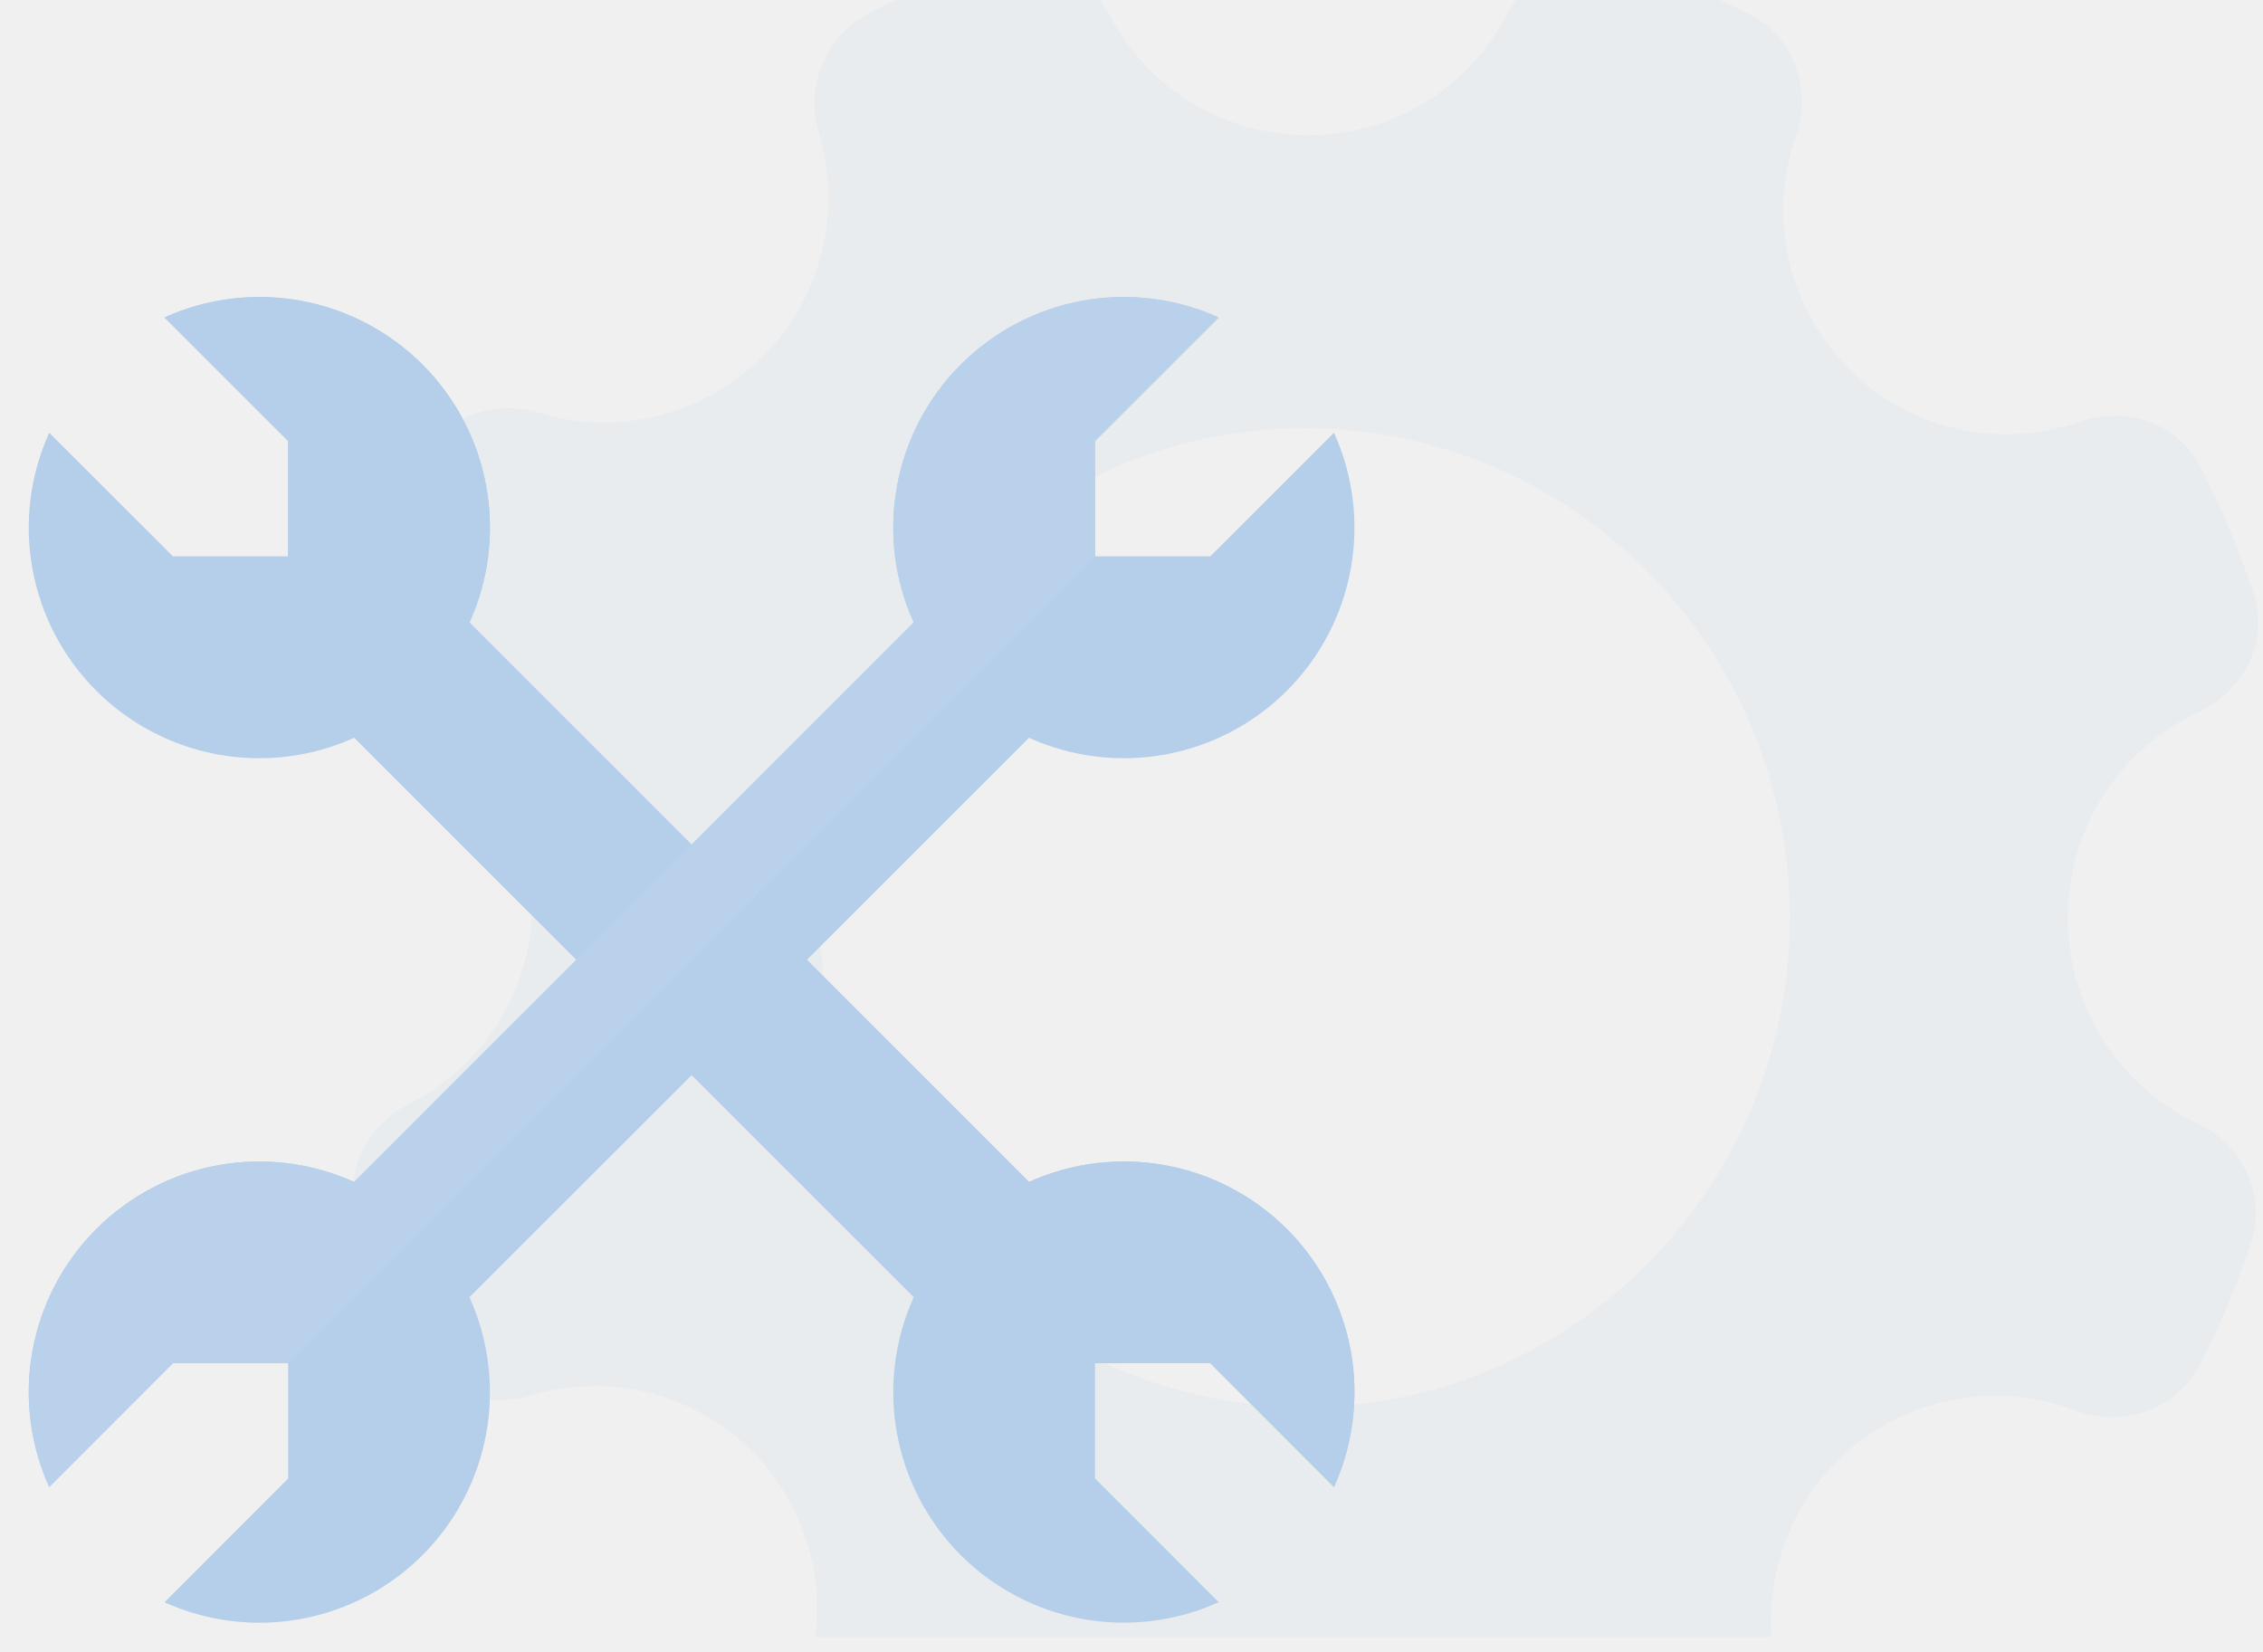
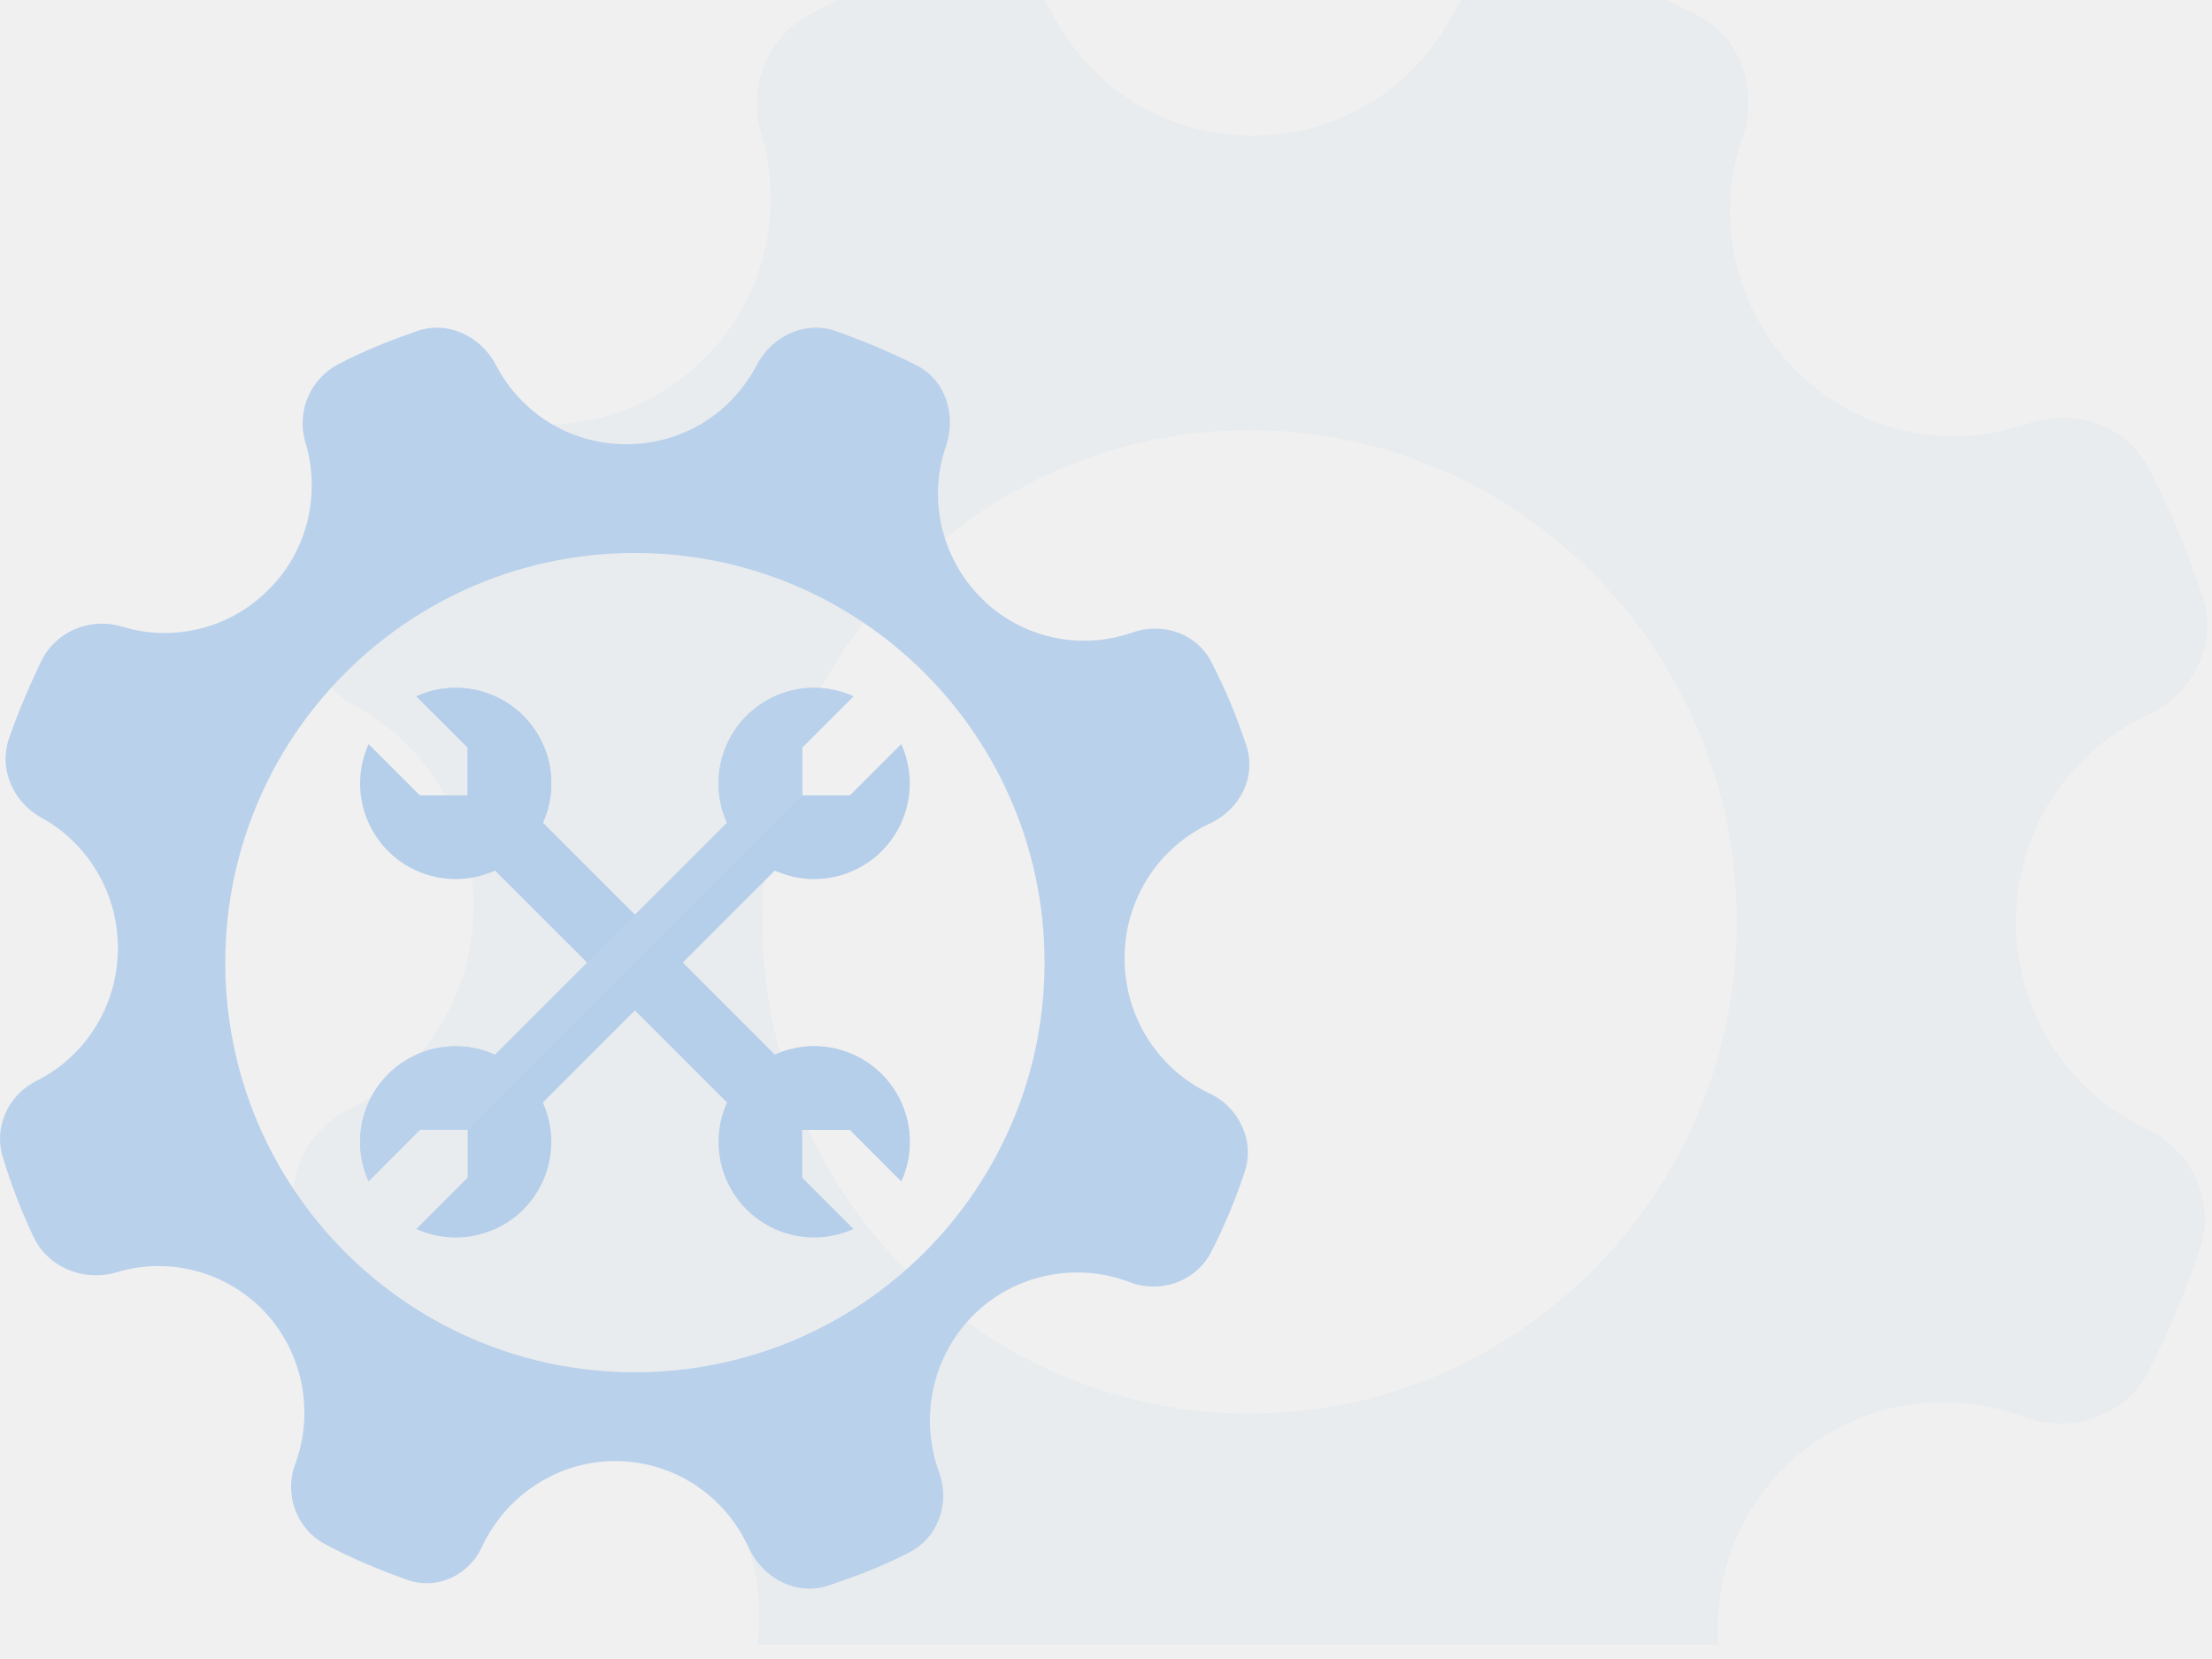
- <svg xmlns="http://www.w3.org/2000/svg" width="111" height="81" viewBox="0 0 111 81" fill="none">
-   <path d="M84.354 0C84.842 0.225 85.328 0.457 85.809 0.7C88.019 1.777 88.857 4.393 88.095 6.7C86.723 10.546 87.638 15.008 90.687 18.085C93.736 21.162 98.156 22.008 101.967 20.7C104.33 19.854 106.921 20.778 107.989 23.009C108.979 24.932 109.818 26.932 110.504 29.009C111.342 31.393 110.123 33.855 107.836 34.932C104.025 36.701 101.434 40.547 101.434 45.009C101.434 49.47 104.025 53.317 107.76 55.086C109.97 56.086 111.19 58.624 110.428 60.932C109.742 63.009 108.903 65.008 107.912 66.932C106.769 69.162 104.101 70.086 101.739 69.163C97.851 67.702 93.201 68.547 90.076 71.701C87.745 74.055 86.686 77.222 86.901 80.308H39.99C40.397 77.054 39.359 73.671 36.874 71.163C33.902 68.24 29.71 67.317 25.975 68.471C23.536 69.163 20.868 68.086 19.801 65.778C18.886 63.855 18.124 61.855 17.514 59.855C16.828 57.625 17.895 55.24 20.029 54.163C23.612 52.394 26.127 48.624 26.127 44.239C26.127 40.009 23.764 36.316 20.334 34.47C18.277 33.316 17.21 30.855 17.972 28.624C18.658 26.624 19.497 24.701 20.411 22.777C21.555 20.547 24.069 19.547 26.432 20.239C30.167 21.393 34.436 20.47 37.408 17.47C40.381 14.547 41.295 10.239 40.152 6.47C39.466 4.162 40.533 1.7 42.667 0.623C43.084 0.404 43.506 0.198 43.929 0H53.962C54.125 0.219 54.274 0.453 54.406 0.7C56.235 4.239 59.893 6.624 64.161 6.624C68.43 6.624 72.089 4.239 73.918 0.7C74.049 0.453 74.198 0.219 74.362 0H84.354ZM64.01 21.009C50.9 21.009 40.23 31.778 40.23 45.009C40.23 58.24 50.9 69.01 64.01 69.01C77.12 69.01 87.791 58.24 87.791 45.009C87.791 31.778 77.12 21.009 64.01 21.009Z" fill="#216BC1" fill-opacity="0.03" />
-   <path d="M2.414 21.225L8.481 27.288H14.134V21.634L8.068 15.571C10.162 14.624 12.494 14.339 14.755 14.751C17.015 15.164 19.096 16.255 20.721 17.88C22.346 19.505 23.437 21.586 23.849 23.847C24.261 26.107 23.975 28.44 23.028 30.534L50.472 57.974C52.566 57.028 54.898 56.742 57.159 57.155C59.419 57.568 61.5 58.659 63.125 60.284C64.749 61.909 65.841 63.99 66.253 66.251C66.665 68.511 66.379 70.844 65.432 72.938L59.365 66.865H53.712V72.519L59.778 78.588C57.684 79.535 55.352 79.821 53.091 79.408C50.831 78.996 48.75 77.904 47.125 76.279C45.5 74.654 44.409 72.573 43.997 70.312C43.585 68.052 43.871 65.719 44.818 63.626L17.374 36.188C15.28 37.134 12.948 37.42 10.687 37.007C8.427 36.594 6.346 35.503 4.721 33.878C3.096 32.253 2.005 30.172 1.593 27.911C1.181 25.651 1.467 23.318 2.414 21.225Z" fill="#B5CEEA" />
-   <path d="M14.135 27.288V21.634L8.068 15.571C10.162 14.624 12.495 14.339 14.755 14.751C17.015 15.164 19.097 16.255 20.721 17.88C22.346 19.505 23.437 21.586 23.849 23.847C24.261 26.107 23.975 28.44 23.028 30.534L50.472 57.975C52.566 57.028 54.898 56.742 57.159 57.155C59.419 57.568 61.5 58.659 63.125 60.284C64.75 61.909 65.841 63.99 66.253 66.251C66.665 68.511 66.379 70.844 65.432 72.938L59.365 66.865H53.712L14.135 27.288Z" fill="#B5CEEA" />
-   <path d="M65.432 21.225L59.365 27.288H53.712V21.634L59.778 15.571C57.684 14.624 55.352 14.339 53.091 14.751C50.831 15.164 48.75 16.255 47.125 17.88C45.5 19.505 44.409 21.586 43.997 23.847C43.585 26.107 43.871 28.44 44.818 30.534L17.374 57.975C15.28 57.028 12.948 56.742 10.687 57.155C8.427 57.568 6.346 58.659 4.721 60.284C3.096 61.909 2.005 63.99 1.593 66.251C1.181 68.511 1.467 70.844 2.414 72.938L8.481 66.865H14.134V72.519L8.068 78.591C10.162 79.538 12.494 79.823 14.755 79.411C17.015 78.998 19.096 77.907 20.721 76.282C22.346 74.657 23.437 72.576 23.849 70.315C24.261 68.055 23.975 65.722 23.028 63.628L50.472 36.188C52.566 37.134 54.898 37.42 57.159 37.007C59.419 36.594 61.5 35.503 63.125 33.878C64.749 32.253 65.841 30.172 66.253 27.911C66.665 25.651 66.379 23.318 65.432 21.225Z" fill="#B5CEEA" />
-   <path d="M53.712 27.288V21.634L59.778 15.571C57.684 14.624 55.352 14.339 53.091 14.751C50.831 15.164 48.75 16.255 47.125 17.88C45.5 19.505 44.409 21.586 43.997 23.847C43.585 26.107 43.871 28.44 44.818 30.534L17.374 57.975C15.28 57.028 12.948 56.742 10.687 57.155C8.427 57.568 6.346 58.659 4.721 60.284C3.096 61.909 2.005 63.99 1.593 66.251C1.181 68.511 1.467 70.844 2.414 72.938L8.481 66.865H14.134L53.712 27.288Z" fill="#BAD1EC" />
+ <svg xmlns="http://www.w3.org/2000/svg" width="108" height="81" viewBox="0 0 108 81" fill="none">
+   <path d="M81.355 0C81.842 0.225 82.328 0.458 82.809 0.7C85.019 1.777 85.857 4.393 85.095 6.7C83.723 10.546 84.638 15.008 87.686 18.085C90.735 21.162 95.156 22.008 98.967 20.7C101.33 19.854 103.921 20.778 104.988 23.009C105.979 24.932 106.818 26.932 107.504 29.009C108.342 31.393 107.122 33.855 104.836 34.932C101.025 36.701 98.434 40.547 98.434 45.009C98.434 49.47 101.025 53.317 104.76 55.086C106.97 56.086 108.19 58.624 107.428 60.932C106.742 63.009 105.903 65.008 104.912 66.932C103.769 69.162 101.101 70.086 98.738 69.163C94.851 67.702 90.201 68.547 87.076 71.701C84.744 74.055 83.686 77.222 83.9 80.308H36.99C37.397 77.054 36.359 73.671 33.874 71.163C30.901 68.24 26.709 67.317 22.975 68.471C20.536 69.163 17.868 68.086 16.801 65.778C15.886 63.855 15.124 61.855 14.515 59.855C13.829 57.625 14.895 55.24 17.029 54.163C20.612 52.394 23.127 48.624 23.127 44.239C23.127 40.009 20.765 36.316 17.335 34.47C15.277 33.316 14.21 30.855 14.972 28.624C15.658 26.624 16.497 24.701 17.411 22.777C18.554 20.547 21.07 19.547 23.433 20.239C27.167 21.393 31.436 20.47 34.408 17.47C37.381 14.547 38.295 10.239 37.152 6.47C36.467 4.162 37.533 1.7 39.667 0.623C40.084 0.404 40.505 0.198 40.929 0H50.962C51.125 0.219 51.274 0.453 51.405 0.7C53.235 4.239 56.894 6.624 61.162 6.624C65.43 6.624 69.089 4.239 70.918 0.7C71.049 0.453 71.198 0.219 71.361 0H81.355ZM61.01 21.009C47.9 21.009 37.23 31.778 37.23 45.009C37.23 58.24 47.9 69.01 61.01 69.01C74.12 69.01 84.791 58.24 84.791 45.009C84.791 31.778 74.12 21.009 61.01 21.009Z" fill="#216BC1" fill-opacity="0.03" />
+   <path d="M36.948 17.816C37.694 16.408 39.287 15.653 40.779 16.156C42.072 16.609 43.416 17.163 44.709 17.816C46.151 18.52 46.699 20.23 46.202 21.739C45.307 24.254 45.904 27.172 47.894 29.184C49.883 31.195 52.769 31.75 55.256 30.895C56.798 30.341 58.489 30.945 59.185 32.403C59.832 33.661 60.38 34.968 60.827 36.326C61.374 37.886 60.578 39.495 59.086 40.199C56.599 41.356 54.907 43.872 54.907 46.789C54.907 49.706 56.599 52.221 59.036 53.378C60.479 54.032 61.275 55.691 60.777 57.2C60.33 58.558 59.782 59.867 59.136 61.124C58.389 62.582 56.648 63.186 55.106 62.583C52.569 61.627 49.535 62.18 47.495 64.242C45.456 66.305 44.908 69.323 45.853 71.888C46.401 73.397 45.803 75.107 44.36 75.811C43.117 76.465 41.774 76.968 40.431 77.421C38.889 77.924 37.247 77.069 36.551 75.56C35.407 73.045 32.919 71.335 30.033 71.335C27.198 71.335 24.711 73.045 23.566 75.459C22.92 76.918 21.327 77.672 19.835 77.119C18.442 76.616 17.099 76.062 15.806 75.358C14.463 74.604 13.866 72.944 14.413 71.485C15.358 68.92 14.811 65.953 12.771 63.891C10.831 61.979 8.095 61.376 5.657 62.13C4.066 62.583 2.325 61.879 1.628 60.37C1.031 59.113 0.533 57.804 0.135 56.496C-0.313 55.038 0.384 53.479 1.776 52.774C4.114 51.617 5.757 49.153 5.757 46.286C5.757 43.52 4.214 41.105 1.976 39.898C0.633 39.143 -0.064 37.534 0.434 36.075C0.881 34.767 1.428 33.51 2.025 32.252C2.772 30.793 4.414 30.139 5.956 30.592C8.394 31.346 11.179 30.743 13.119 28.781C15.059 26.87 15.656 24.053 14.91 21.589C14.463 20.08 15.159 18.47 16.552 17.766C17.796 17.112 19.089 16.609 20.383 16.156C21.875 15.653 23.467 16.408 24.213 17.816C25.407 20.13 27.795 21.689 30.581 21.689C33.367 21.689 35.754 20.13 36.948 17.816ZM31 27C19.954 27 11 35.954 11 47C11 58.046 19.954 67 31 67C42.046 67 51 58.046 51 47C51 35.954 42.046 27 31 27Z" fill="#BAD1EC" />
+   <g clip-path="url(#clip0_263_445)">
+     <path d="M17.996 36.331L20.5 38.833H22.833V36.5L20.33 33.998C21.194 33.607 22.157 33.489 23.089 33.659C24.022 33.83 24.881 34.28 25.552 34.951C26.222 35.621 26.672 36.48 26.842 37.413C27.012 38.346 26.894 39.309 26.504 40.173L37.83 51.498C38.694 51.107 39.656 50.989 40.589 51.159C41.522 51.33 42.381 51.78 43.052 52.451C43.722 53.121 44.172 53.98 44.342 54.913C44.513 55.846 44.394 56.809 44.004 57.673L41.5 55.167H39.167V57.5L41.67 60.005C40.806 60.395 39.844 60.513 38.911 60.343C37.978 60.173 37.119 59.722 36.448 59.052C35.778 58.381 35.328 57.522 35.158 56.589C34.987 55.656 35.106 54.694 35.496 53.83L24.17 42.506C23.306 42.897 22.344 43.015 21.411 42.844C20.478 42.674 19.619 42.224 18.948 41.553C18.278 40.882 17.828 40.023 17.658 39.09C17.488 38.158 17.606 37.195 17.996 36.331Z" fill="#B5CEEA" />
+     <path d="M22.833 38.833V36.5L20.33 33.998C21.194 33.607 22.157 33.489 23.089 33.659C24.022 33.83 24.881 34.28 25.552 34.951C26.222 35.621 26.672 36.48 26.843 37.413C27.013 38.346 26.894 39.309 26.504 40.173L37.83 51.498C38.694 51.107 39.657 50.989 40.589 51.159C41.522 51.33 42.381 51.78 43.052 52.451C43.722 53.121 44.172 53.98 44.343 54.913C44.513 55.846 44.394 56.809 44.004 57.673L41.5 55.167H39.167L22.833 38.833Z" fill="#B5CEEA" />
+     <path d="M44.004 36.331L41.5 38.833H39.167V36.5L41.67 33.998C40.806 33.607 39.844 33.489 38.911 33.659C37.978 33.83 37.119 34.28 36.448 34.951C35.778 35.621 35.328 36.48 35.158 37.413C34.987 38.346 35.106 39.309 35.496 40.173L24.17 51.498C23.306 51.107 22.344 50.989 21.411 51.159C20.478 51.33 19.619 51.78 18.948 52.451C18.278 53.121 17.828 53.98 17.658 54.913C17.488 55.846 17.606 56.809 17.996 57.673L20.5 55.167H22.833V57.5L20.33 60.006C21.194 60.397 22.157 60.515 23.089 60.344C24.022 60.174 24.881 59.724 25.552 59.053C26.222 58.382 26.672 57.523 26.842 56.59C27.012 55.658 26.894 54.695 26.504 53.831L37.83 42.506C38.694 42.897 39.656 43.015 40.589 42.844C41.522 42.674 42.381 42.224 43.052 41.553C43.722 40.882 44.172 40.023 44.342 39.09C44.513 38.158 44.394 37.195 44.004 36.331Z" fill="#B5CEEA" />
+     <path d="M39.167 38.833V36.5L41.67 33.998C40.806 33.607 39.844 33.489 38.911 33.659C37.978 33.83 37.119 34.28 36.448 34.951C35.778 35.621 35.328 36.48 35.158 37.413C34.987 38.346 35.106 39.309 35.496 40.173L24.17 51.498C23.306 51.107 22.344 50.989 21.411 51.159C20.478 51.33 19.619 51.78 18.948 52.451C18.278 53.121 17.828 53.98 17.658 54.913C17.488 55.846 17.606 56.809 17.996 57.673L20.5 55.167H22.833L39.167 38.833Z" fill="#BAD1EC" />
+   </g>
+   <defs>
+     <clipPath id="clip0_263_445">
+       <rect width="28" height="28" fill="white" transform="translate(17 33)" />
+     </clipPath>
+   </defs>
</svg>
